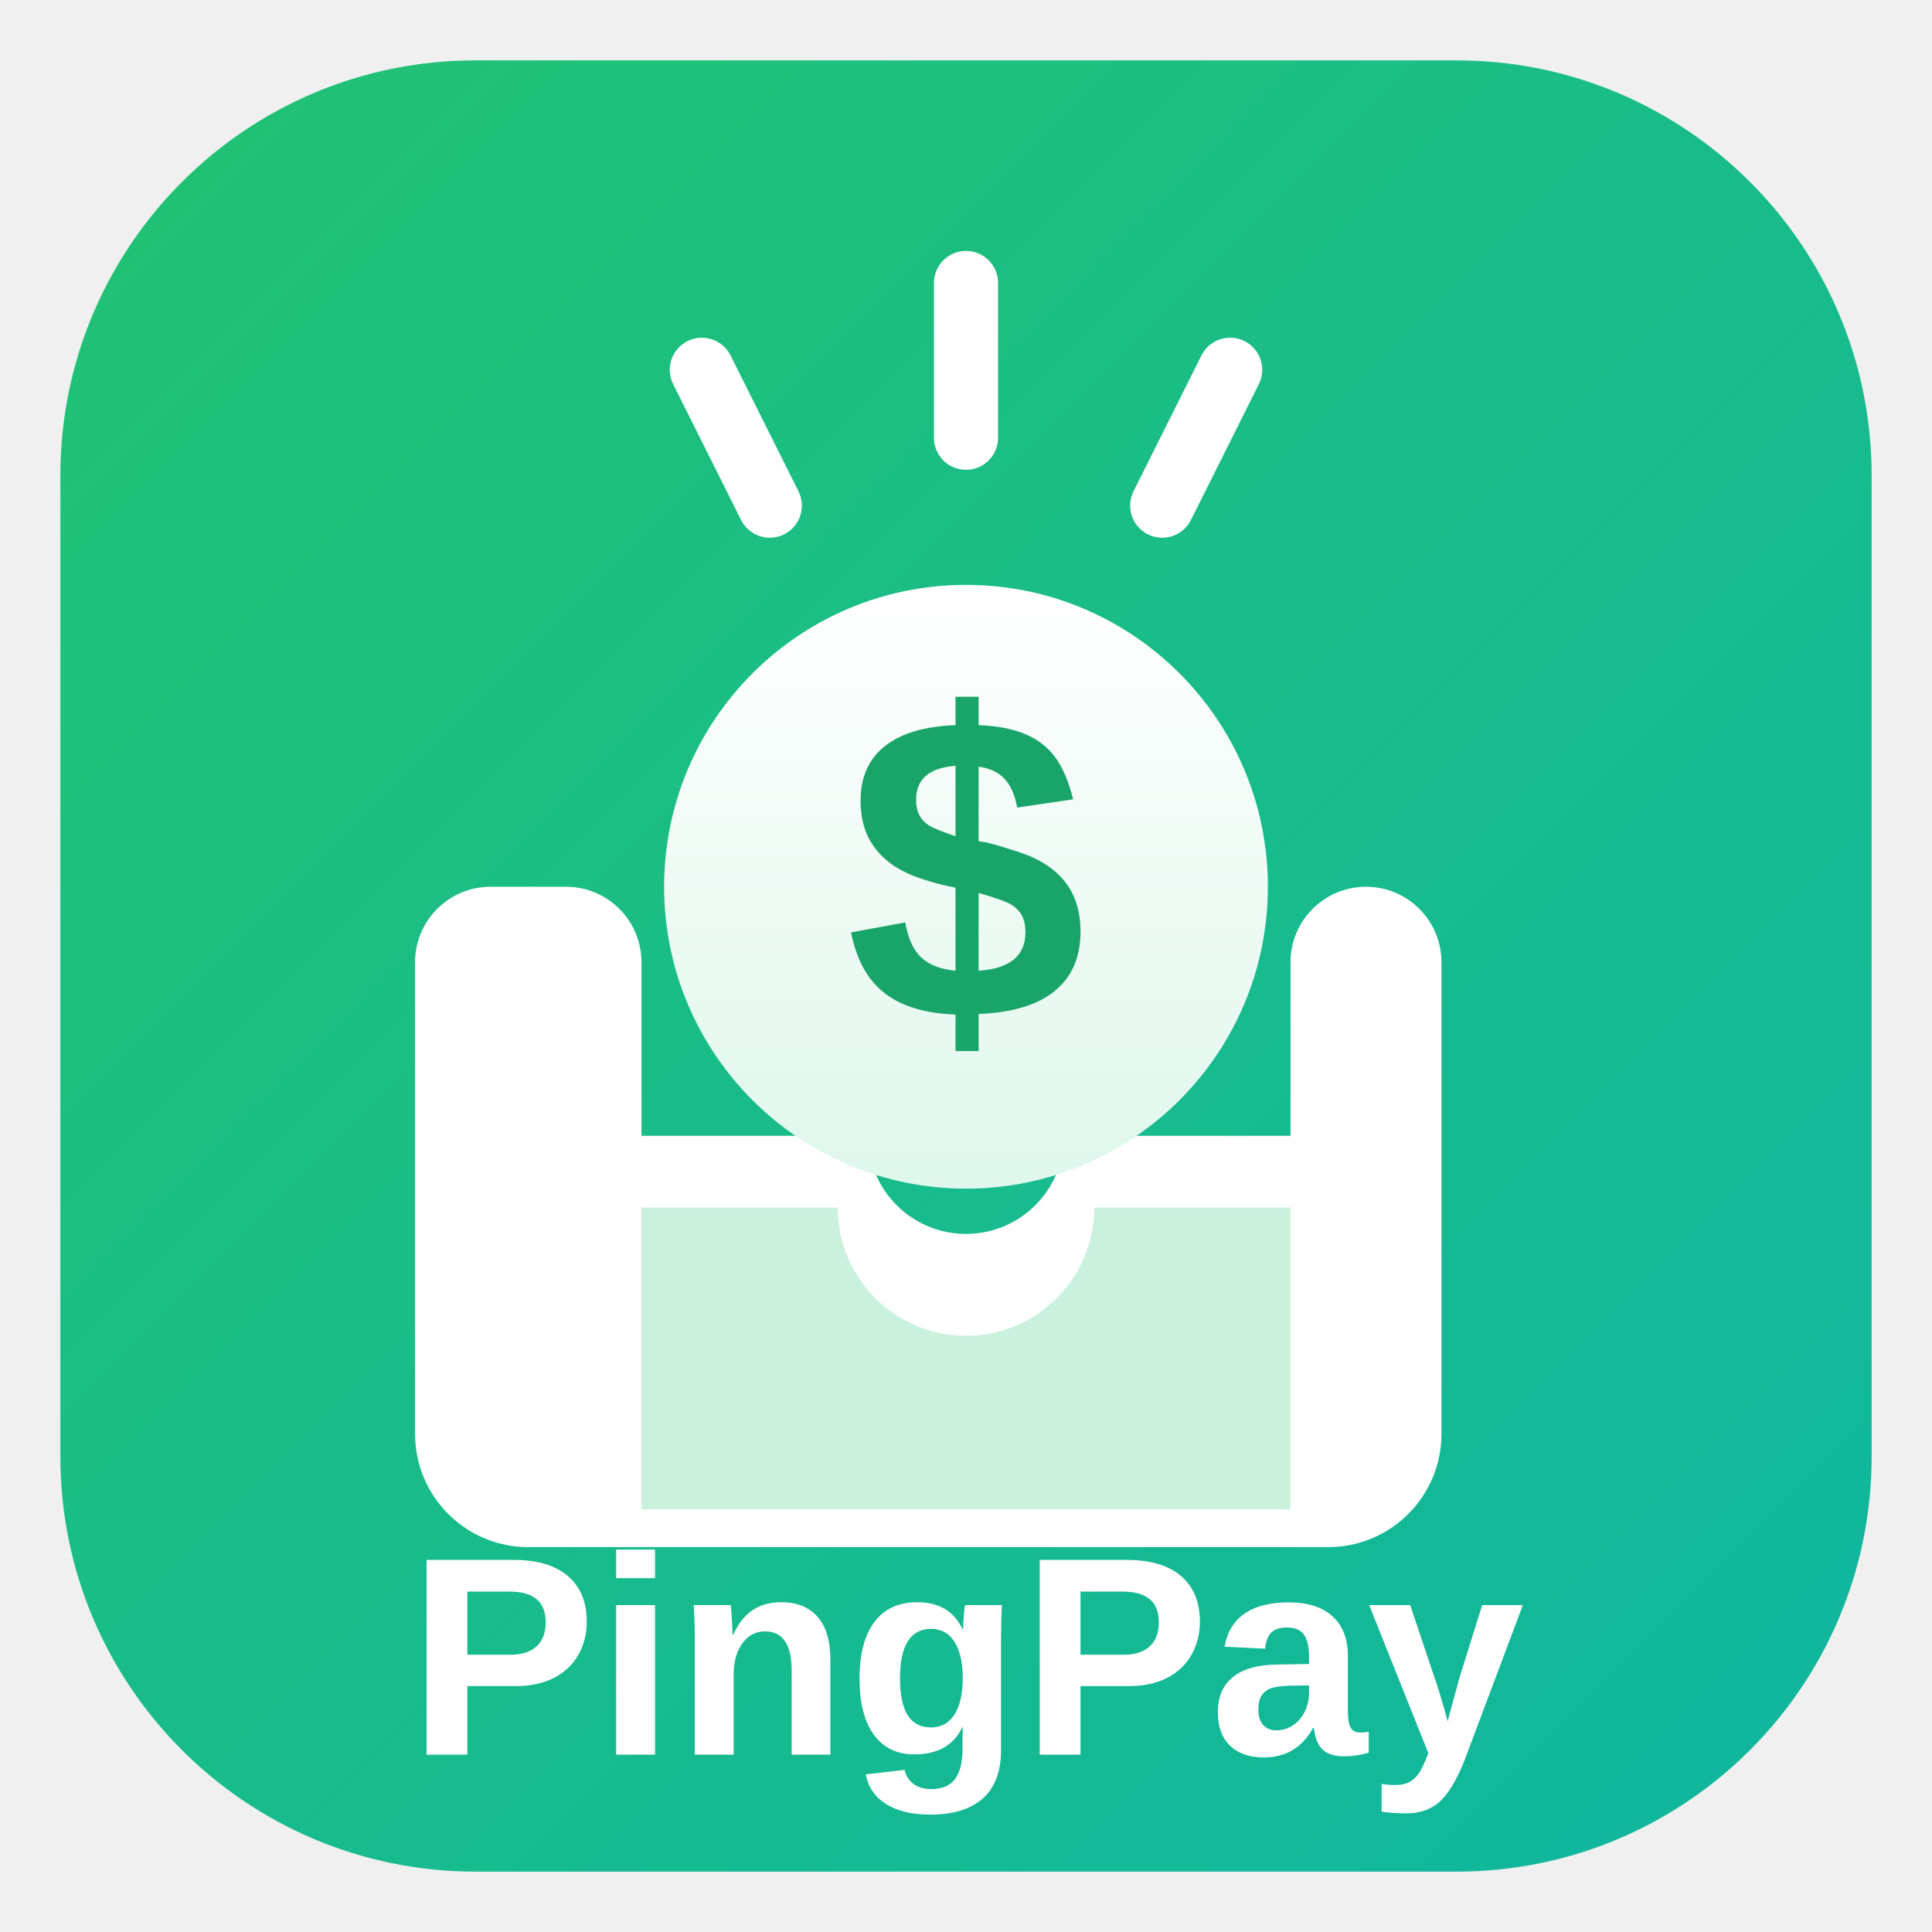
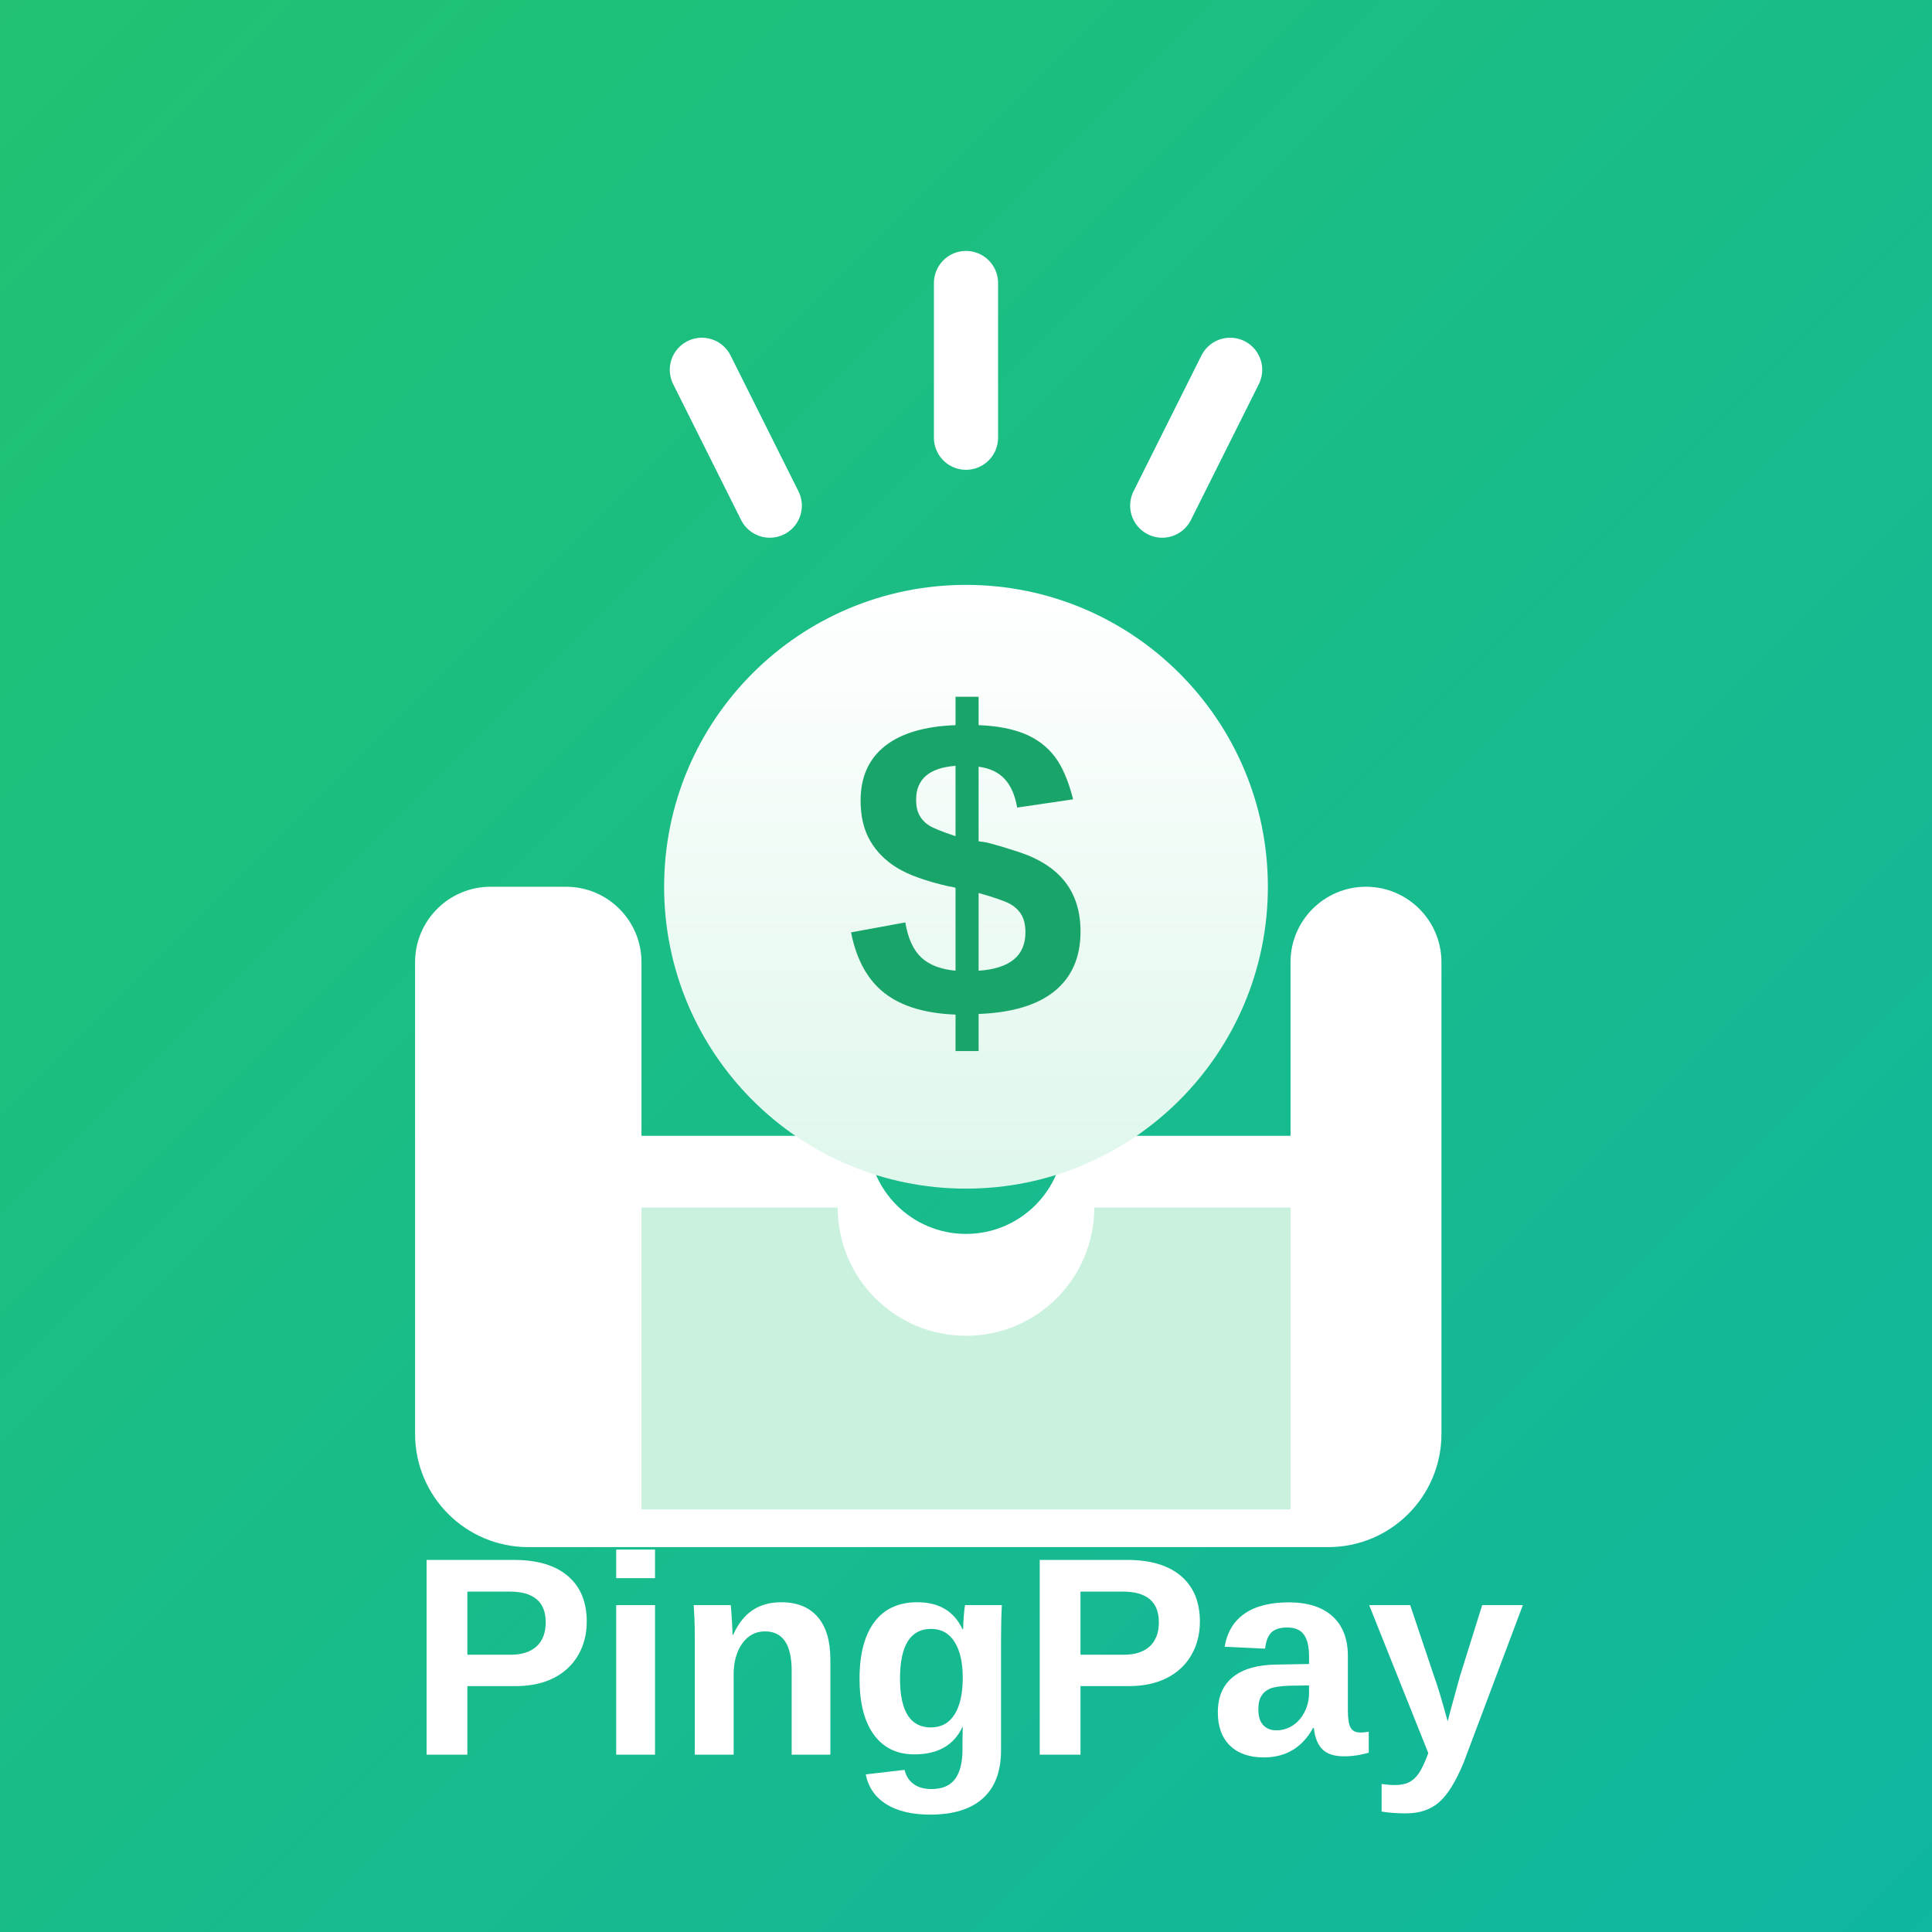
<svg xmlns="http://www.w3.org/2000/svg" width="1024" height="1024" viewBox="0 0 1024 1024">
  <defs>
    <linearGradient id="bg" x1="0" y1="0" x2="1" y2="1">
      <stop offset="0" stop-color="#22C272" />
      <stop offset="1" stop-color="#0FB6A0" />
    </linearGradient>
    <linearGradient id="coin" x1="0" y1="0" x2="0" y2="1">
      <stop offset="0" stop-color="#FFFFFF" />
      <stop offset="1" stop-color="#DFF7EC" />
    </linearGradient>
  </defs>
-   <rect x="32" y="32" width="960" height="960" rx="220" fill="url(#bg)" />
+   <rect x="0" y="0" width="1024" height="1024" fill="url(#bg)" />
  <g fill="none" stroke="#FFFFFF" stroke-width="34" stroke-linecap="round">
    <line x1="512" y1="150" x2="512" y2="232" />
    <line x1="372" y1="196" x2="408" y2="268" />
    <line x1="652" y1="196" x2="616" y2="268" />
  </g>
  <path fill="#FFFFFF" d="     M300 470     a40 40 0 0 1 40 40     v92     h120     a52 52 0 0 0 104 0     h120     v-92     a40 40 0 0 1 80 0     v250     a60 60 0 0 1 -60 60     H280     a60 60 0 0 1 -60 -60     V510     a40 40 0 0 1 40 -40     z" />
  <path fill="#BFEFD8" opacity="0.85" d="     M340 640     h104     a68 68 0 0 0 136 0     h104     v160     H340     z" />
  <circle cx="512" cy="470" r="160" fill="url(#coin)" />
  <text x="512" y="540" font-family="Arial, Helvetica, sans-serif" font-size="230" font-weight="700" fill="#19A56A" text-anchor="middle">$</text>
  <text x="512" y="930" font-family="Arial, Helvetica, sans-serif" font-size="150" font-weight="700" fill="#FFFFFF" text-anchor="middle">PingPay</text>
</svg>
